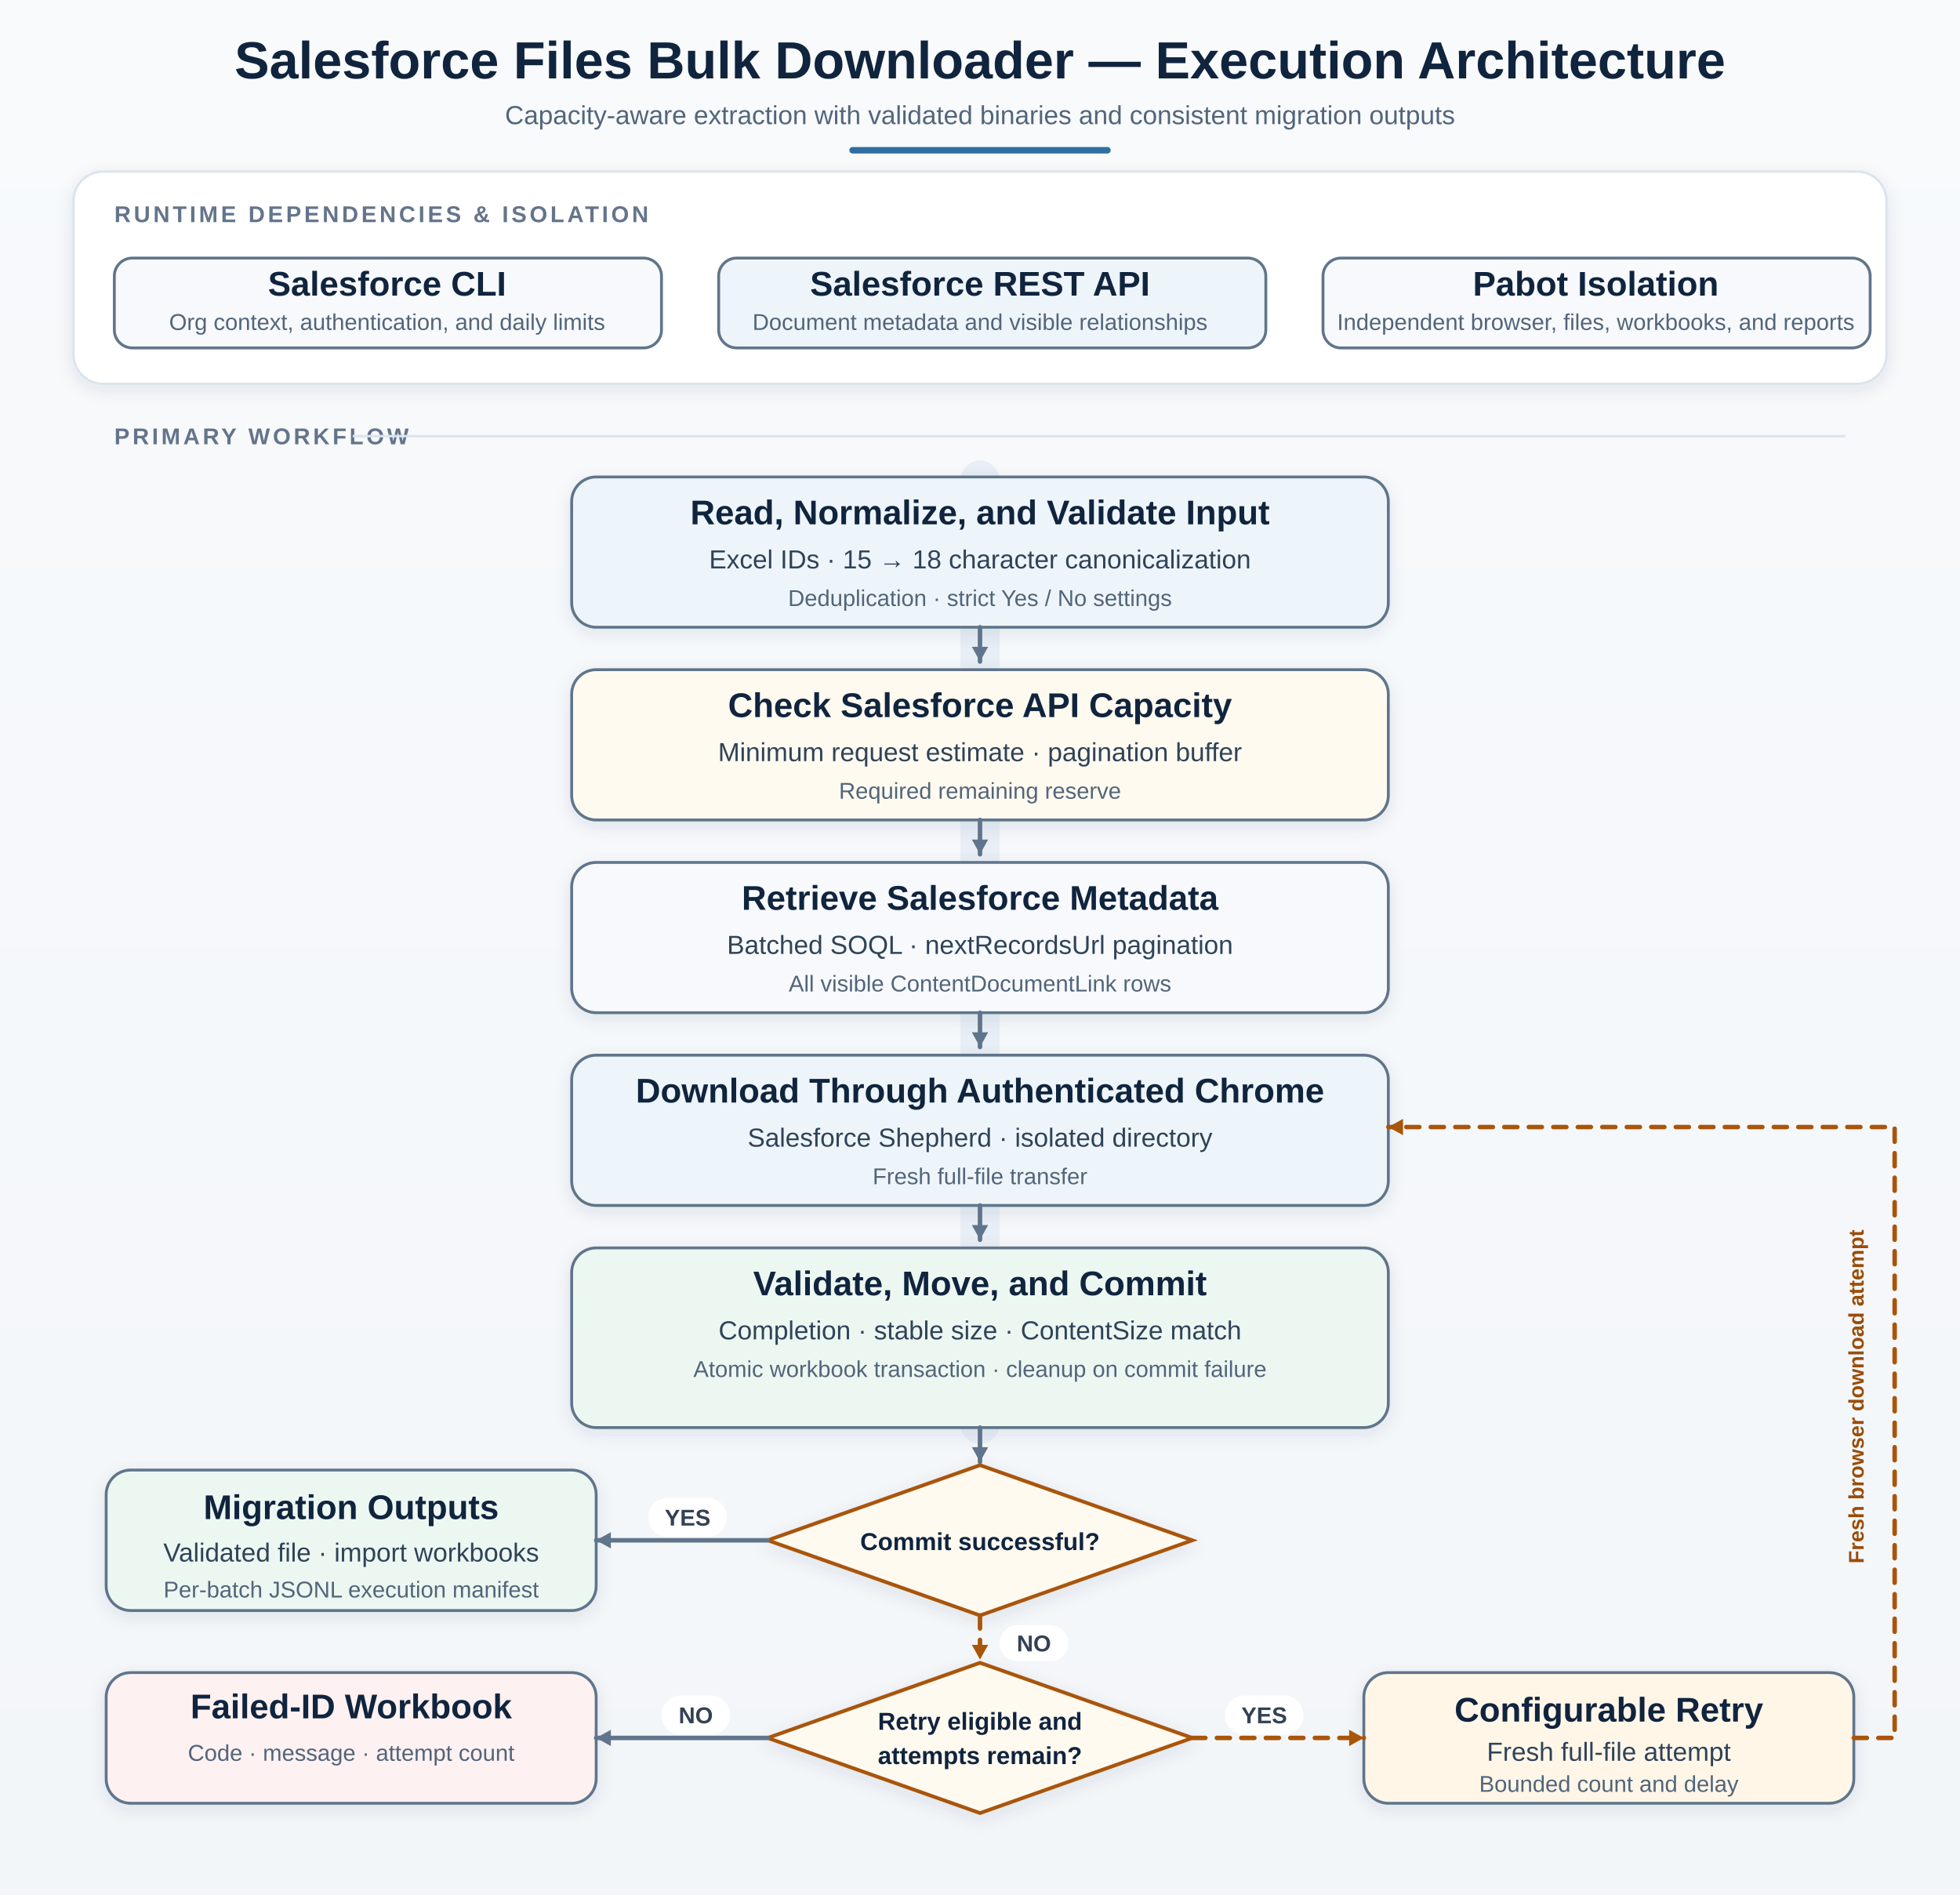
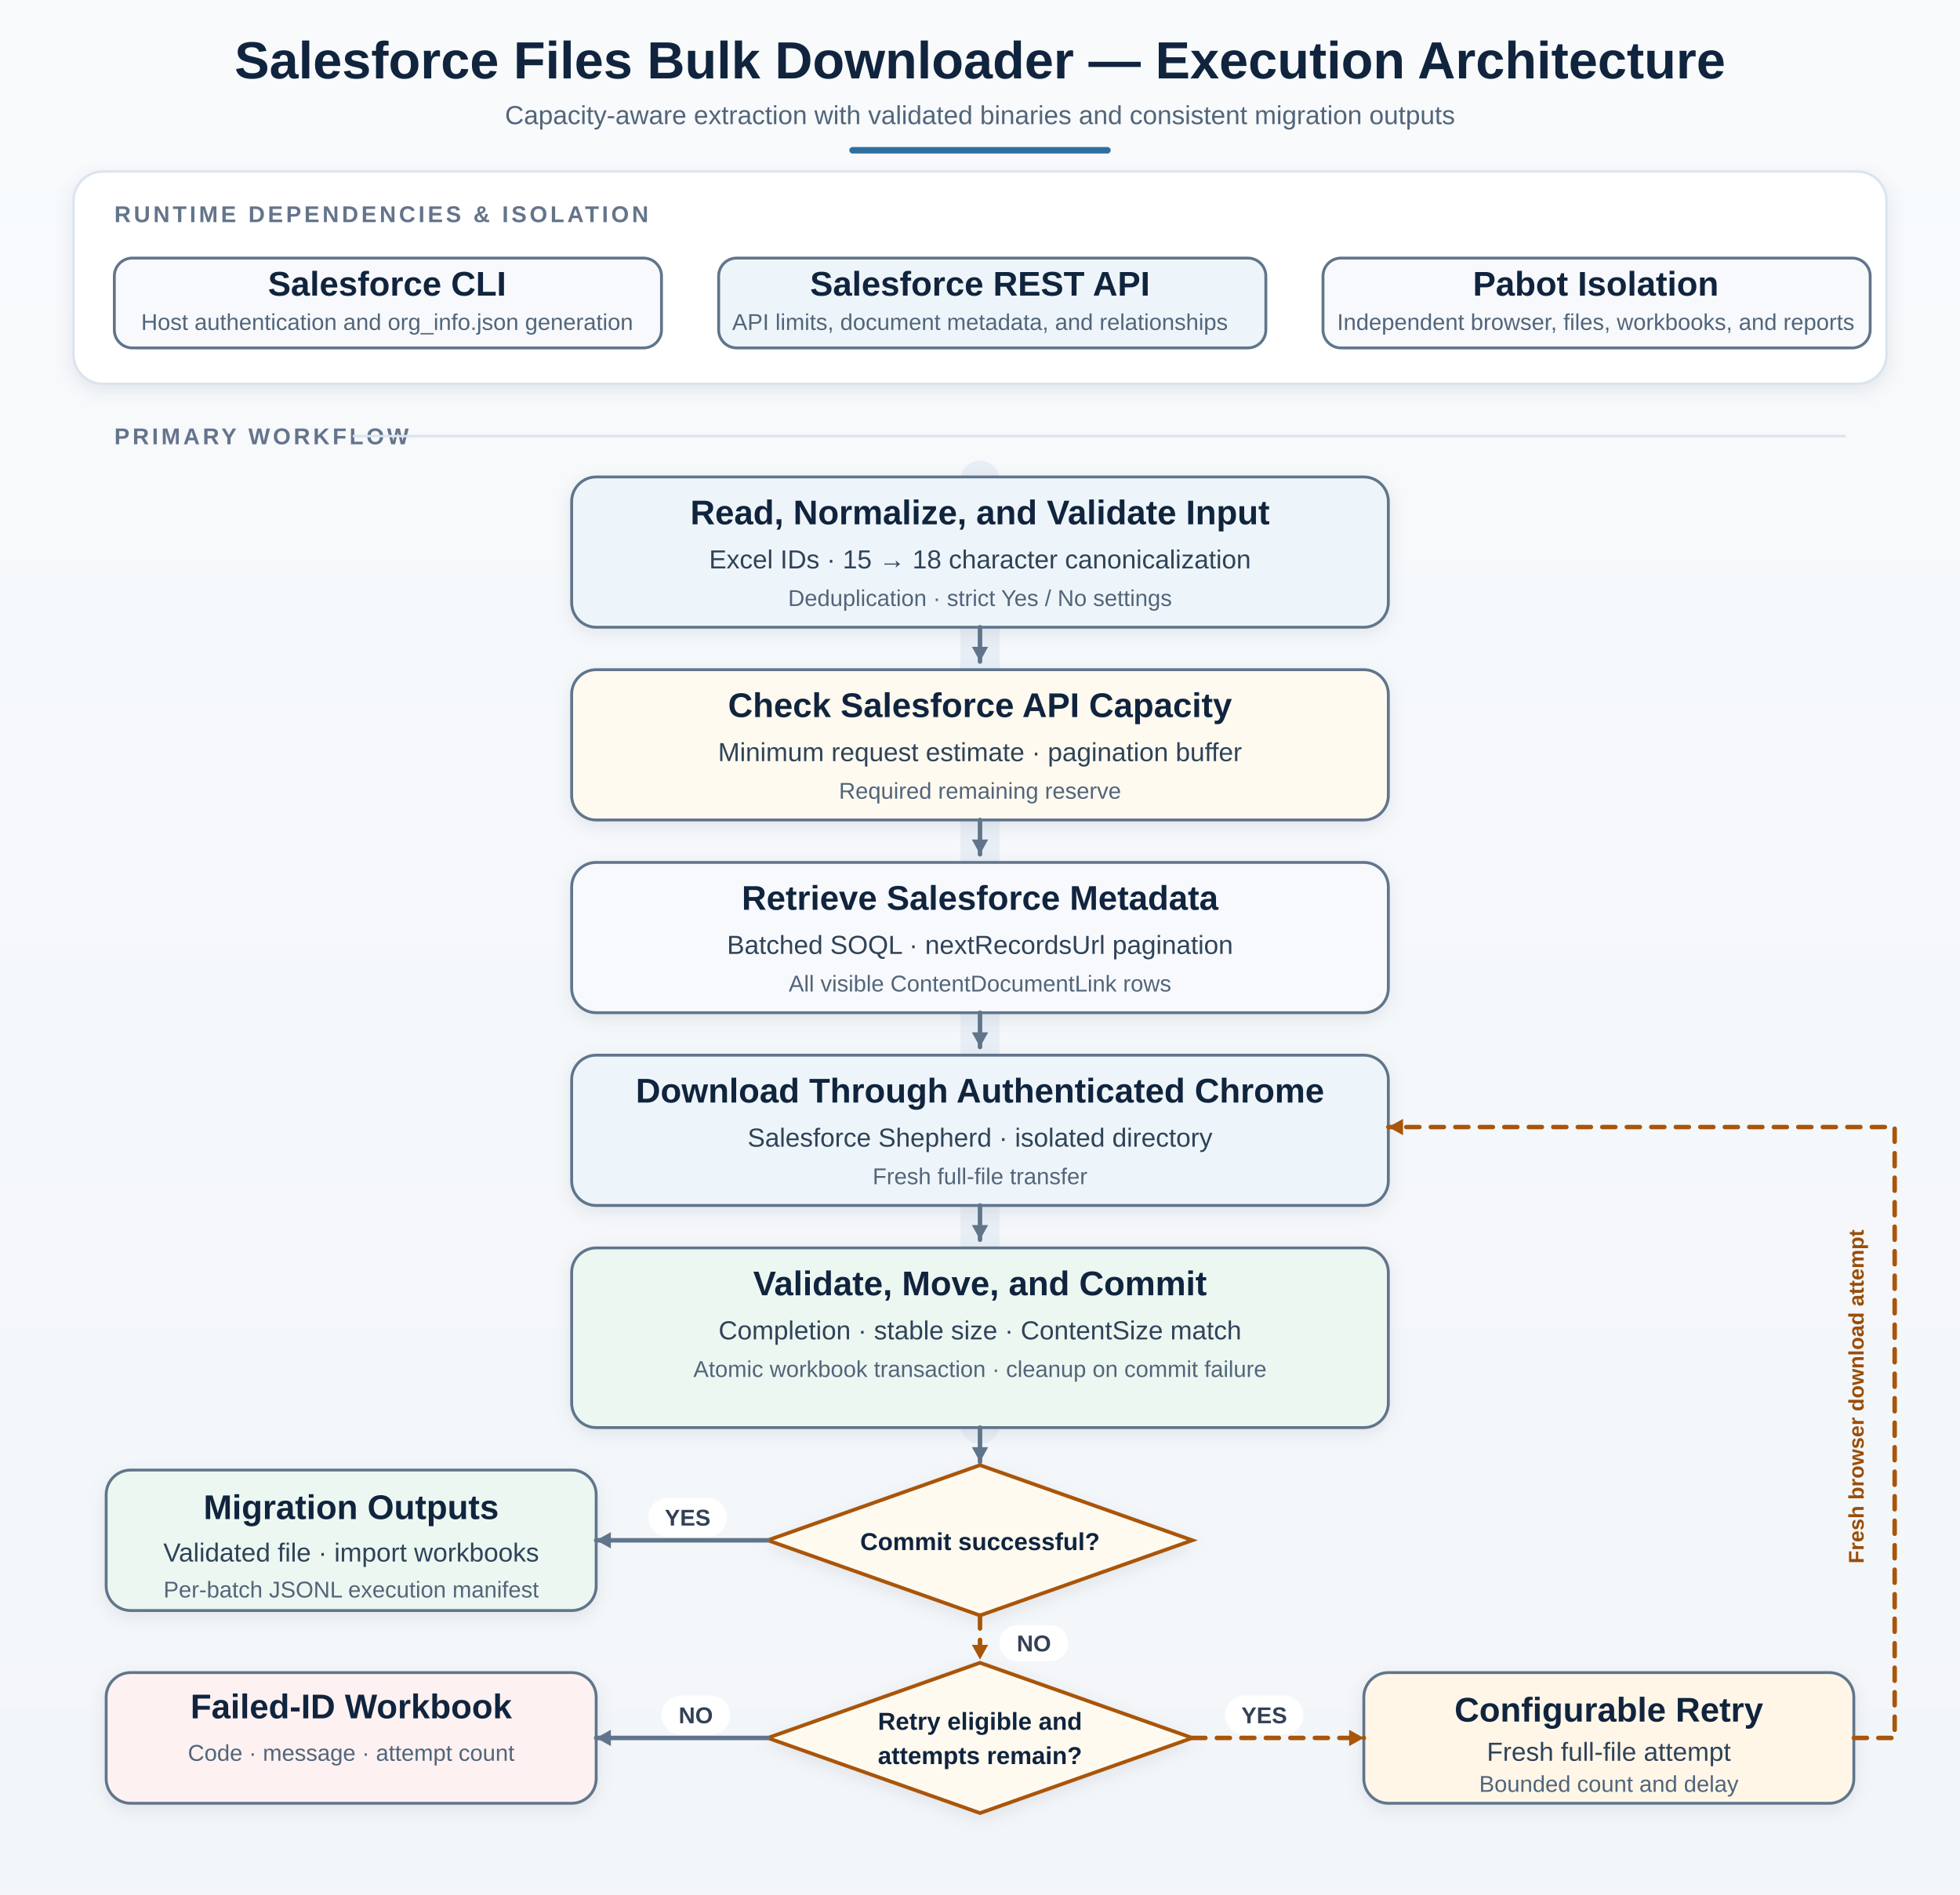
- <svg xmlns="http://www.w3.org/2000/svg" width="1200" height="1160" viewBox="0 0 1200 1160" role="img" aria-labelledby="title description">
+ <svg xmlns="http://www.w3.org/2000/svg" version="1.1" width="1200" height="1160" viewBox="0 0 1200 1160" role="img" aria-labelledby="title description">
  <defs>
    <style>
      .title { font: 700 32px "Segoe UI", Arial, sans-serif; fill: #10243e; }
      .subtitle { font: 16px "Segoe UI", Arial, sans-serif; fill: #52657a; }
      .section { font: 700 14px "Segoe UI", Arial, sans-serif; fill: #64748b; letter-spacing: 1.8px; }
      .heading { font: 700 21px "Segoe UI", Arial, sans-serif; fill: #10243e; }
      .decision { font: 700 15px "Segoe UI", Arial, sans-serif; fill: #10243e; }
      .body { font: 16px "Segoe UI", Arial, sans-serif; fill: #2f4358; }
      .small { font: 14px "Segoe UI", Arial, sans-serif; fill: #52657a; }
      .step { font: 700 13px "Segoe UI", Arial, sans-serif; fill: #ffffff; }
      .label { font: 700 14px "Segoe UI", Arial, sans-serif; fill: #334155; }
      .retry-note { font: 700 13px "Segoe UI", Arial, sans-serif; fill: #9a4d08; }
      .panel { fill: #ffffff; stroke: #dbe4ee; stroke-width: 1.5; }
      .box { stroke: #60758b; stroke-width: 1.75; }
      .flow { fill: none; stroke: #60758b; stroke-width: 2.75; stroke-linecap: round; stroke-linejoin: round; marker-end: url(#arrow); }
      .retry { fill: none; stroke: #a9550a; stroke-width: 2.75; stroke-linecap: round; stroke-linejoin: round; stroke-dasharray: 8 7; marker-end: url(#arrow-orange); }
    </style>
-     <filter id="shadow" x="-10%" y="-10%" width="120%" height="130%">
-       <feDropShadow dx="0" dy="3" stdDeviation="5" flood-color="#243b53" flood-opacity="0.10" />
+     <filter id="shadow" x="-10%" y="-10%" width="120%" height="130%" color-interpolation-filters="sRGB">
+       <feGaussianBlur in="SourceAlpha" stdDeviation="5" result="blur" />
+       <feOffset in="blur" dx="0" dy="3" result="offsetBlur" />
+       <feFlood flood-color="#243b53" flood-opacity="0.10" result="shadowColor" />
+       <feComposite in="shadowColor" in2="offsetBlur" operator="in" result="shadowBlur" />
+       <feMerge>
+         <feMergeNode in="shadowBlur" />
+         <feMergeNode in="SourceGraphic" />
+       </feMerge>
    </filter>
    <linearGradient id="page-background" x1="0" y1="0" x2="0" y2="1">
      <stop offset="0" stop-color="#f8fafc" />
      <stop offset="1" stop-color="#f3f6f9" />
    </linearGradient>
    <marker id="arrow" markerWidth="12" markerHeight="12" refX="9" refY="5" orient="auto" markerUnits="userSpaceOnUse">
      <path d="M0 0 L9 5 L0 10 Z" fill="#60758b" />
    </marker>
    <marker id="arrow-orange" markerWidth="12" markerHeight="12" refX="9" refY="5" orient="auto" markerUnits="userSpaceOnUse">
      <path d="M0 0 L9 5 L0 10 Z" fill="#a9550a" />
    </marker>
  </defs>
  <rect width="1200" height="1160" fill="url(#page-background)" />
  <text x="600" y="48" text-anchor="middle" class="title">Salesforce Files Bulk Downloader — Execution Architecture</text>
  <text x="600" y="76" text-anchor="middle" class="subtitle">Capacity-aware extraction with validated binaries and consistent migration outputs</text>
  <rect x="520" y="90" width="160" height="4" rx="2" fill="#2f6f9f" />
  <rect x="45" y="105" width="1110" height="130" rx="18" class="panel" filter="url(#shadow)" />
  <text x="70" y="136" class="section">RUNTIME DEPENDENCIES &amp; ISOLATION</text>
  <rect x="70" y="158" width="335" height="55" rx="11" class="box" fill="#f7f9fc" />
  <text x="237" y="181" text-anchor="middle" class="heading">Salesforce CLI</text>
-   <text x="237" y="202" text-anchor="middle" class="small">Org context, authentication, and daily limits</text>
+   <text x="237" y="202" text-anchor="middle" class="small">Host authentication and org_info.json generation</text>
  <rect x="440" y="158" width="335" height="55" rx="11" class="box" fill="#eef5fa" />
  <text x="600" y="181" text-anchor="middle" class="heading">Salesforce REST API</text>
-   <text x="600" y="202" text-anchor="middle" class="small">Document metadata and visible relationships</text>
+   <text x="600" y="202" text-anchor="middle" class="small">API limits, document metadata, and relationships</text>
  <rect x="810" y="158" width="335" height="55" rx="11" class="box" fill="#f7f9fc" />
  <text x="977" y="181" text-anchor="middle" class="heading">Pabot Isolation</text>
  <text x="977" y="202" text-anchor="middle" class="small">Independent browser, files, workbooks, and reports</text>
  <text x="70" y="272" class="section">PRIMARY WORKFLOW</text>
  <line x1="216" y1="267" x2="1130" y2="267" stroke="#dbe4ee" stroke-width="1.5" />
  <rect x="588" y="282" width="24" height="602" rx="12" fill="#e8eef5" />
  <rect x="350" y="292" width="500" height="92" rx="15" class="box" fill="#eef5fa" filter="url(#shadow)" />
  <text x="600" y="321" text-anchor="middle" class="heading">Read, Normalize, and Validate Input</text>
  <text x="600" y="348" text-anchor="middle" class="body">Excel IDs · 15 → 18 character canonicalization</text>
  <text x="600" y="371" text-anchor="middle" class="small">Deduplication · strict Yes / No settings</text>
  <path d="M600 384 V405" class="flow" />
  <rect x="350" y="410" width="500" height="92" rx="15" class="box" fill="#fffaf0" filter="url(#shadow)" />
  <text x="600" y="439" text-anchor="middle" class="heading">Check Salesforce API Capacity</text>
  <text x="600" y="466" text-anchor="middle" class="body">Minimum request estimate · pagination buffer</text>
  <text x="600" y="489" text-anchor="middle" class="small">Required remaining reserve</text>
  <path d="M600 502 V523" class="flow" />
  <rect x="350" y="528" width="500" height="92" rx="15" class="box" fill="#f7f9fc" filter="url(#shadow)" />
  <text x="600" y="557" text-anchor="middle" class="heading">Retrieve Salesforce Metadata</text>
  <text x="600" y="584" text-anchor="middle" class="body">Batched SOQL · nextRecordsUrl pagination</text>
  <text x="600" y="607" text-anchor="middle" class="small">All visible ContentDocumentLink rows</text>
  <path d="M600 620 V641" class="flow" />
  <rect x="350" y="646" width="500" height="92" rx="15" class="box" fill="#eef5fa" filter="url(#shadow)" />
  <text x="600" y="675" text-anchor="middle" class="heading">Download Through Authenticated Chrome</text>
  <text x="600" y="702" text-anchor="middle" class="body">Salesforce Shepherd · isolated directory</text>
  <text x="600" y="725" text-anchor="middle" class="small">Fresh full-file transfer</text>
  <path d="M600 738 V759" class="flow" />
  <rect x="350" y="764" width="500" height="110" rx="15" class="box" fill="#edf7f2" filter="url(#shadow)" />
  <text x="600" y="793" text-anchor="middle" class="heading">Validate, Move, and Commit</text>
  <text x="600" y="820" text-anchor="middle" class="body">Completion · stable size · ContentSize match</text>
  <text x="600" y="843" text-anchor="middle" class="small">Atomic workbook transaction · cleanup on commit failure</text>
  <path d="M600 874 V895" class="flow" />
  <polygon points="600,897 730,943 600,989 470,943" fill="#fffaf0" stroke="#a9550a" stroke-width="2.25" filter="url(#shadow)" />
  <text x="600" y="949" text-anchor="middle" class="decision">Commit successful?</text>
  <rect x="65" y="900" width="300" height="86" rx="15" class="box" fill="#edf7f2" filter="url(#shadow)" />
  <text x="215" y="930" text-anchor="middle" class="heading">Migration Outputs</text>
  <text x="215" y="956" text-anchor="middle" class="body">Validated file · import workbooks</text>
  <text x="215" y="978" text-anchor="middle" class="small">Per-batch JSONL execution manifest</text>
  <path d="M470 943 H365" class="flow" />
  <rect x="397" y="917" width="48" height="24" rx="12" fill="#ffffff" />
  <text x="421" y="934" text-anchor="middle" class="label">YES</text>
  <path d="M600 989 V1016" class="retry" />
  <rect x="612" y="995" width="42" height="22" rx="11" fill="#ffffff" />
  <text x="633" y="1011" text-anchor="middle" class="label">NO</text>
  <polygon points="600,1018 730,1064 600,1110 470,1064" fill="#fffaf0" stroke="#a9550a" stroke-width="2.25" filter="url(#shadow)" />
  <text x="600" y="1059" text-anchor="middle" class="decision">Retry eligible and</text>
  <text x="600" y="1080" text-anchor="middle" class="decision">attempts remain?</text>
  <rect x="65" y="1024" width="300" height="80" rx="15" class="box" fill="#fdf1f1" filter="url(#shadow)" />
  <text x="215" y="1052" text-anchor="middle" class="heading">Failed-ID Workbook</text>
  <text x="215" y="1078" text-anchor="middle" class="small">Code · message · attempt count</text>
  <path d="M470 1064 H365" class="flow" />
  <rect x="405" y="1038" width="42" height="24" rx="12" fill="#ffffff" />
  <text x="426" y="1055" text-anchor="middle" class="label">NO</text>
  <rect x="835" y="1024" width="300" height="80" rx="15" class="box" fill="#fff6e8" filter="url(#shadow)" />
  <text x="985" y="1054" text-anchor="middle" class="heading">Configurable Retry</text>
  <text x="985" y="1078" text-anchor="middle" class="body">Fresh full-file attempt</text>
  <text x="985" y="1097" text-anchor="middle" class="small">Bounded count and delay</text>
  <path d="M730 1064 H835" class="retry" />
  <rect x="750" y="1038" width="48" height="24" rx="12" fill="#ffffff" />
  <text x="774" y="1055" text-anchor="middle" class="label">YES</text>
  <path d="M1135 1064 H1160 V690 H850" class="retry" />
  <text x="1141" y="855" text-anchor="middle" class="retry-note" transform="rotate(-90 1141 855)">Fresh browser download attempt</text>
</svg>
